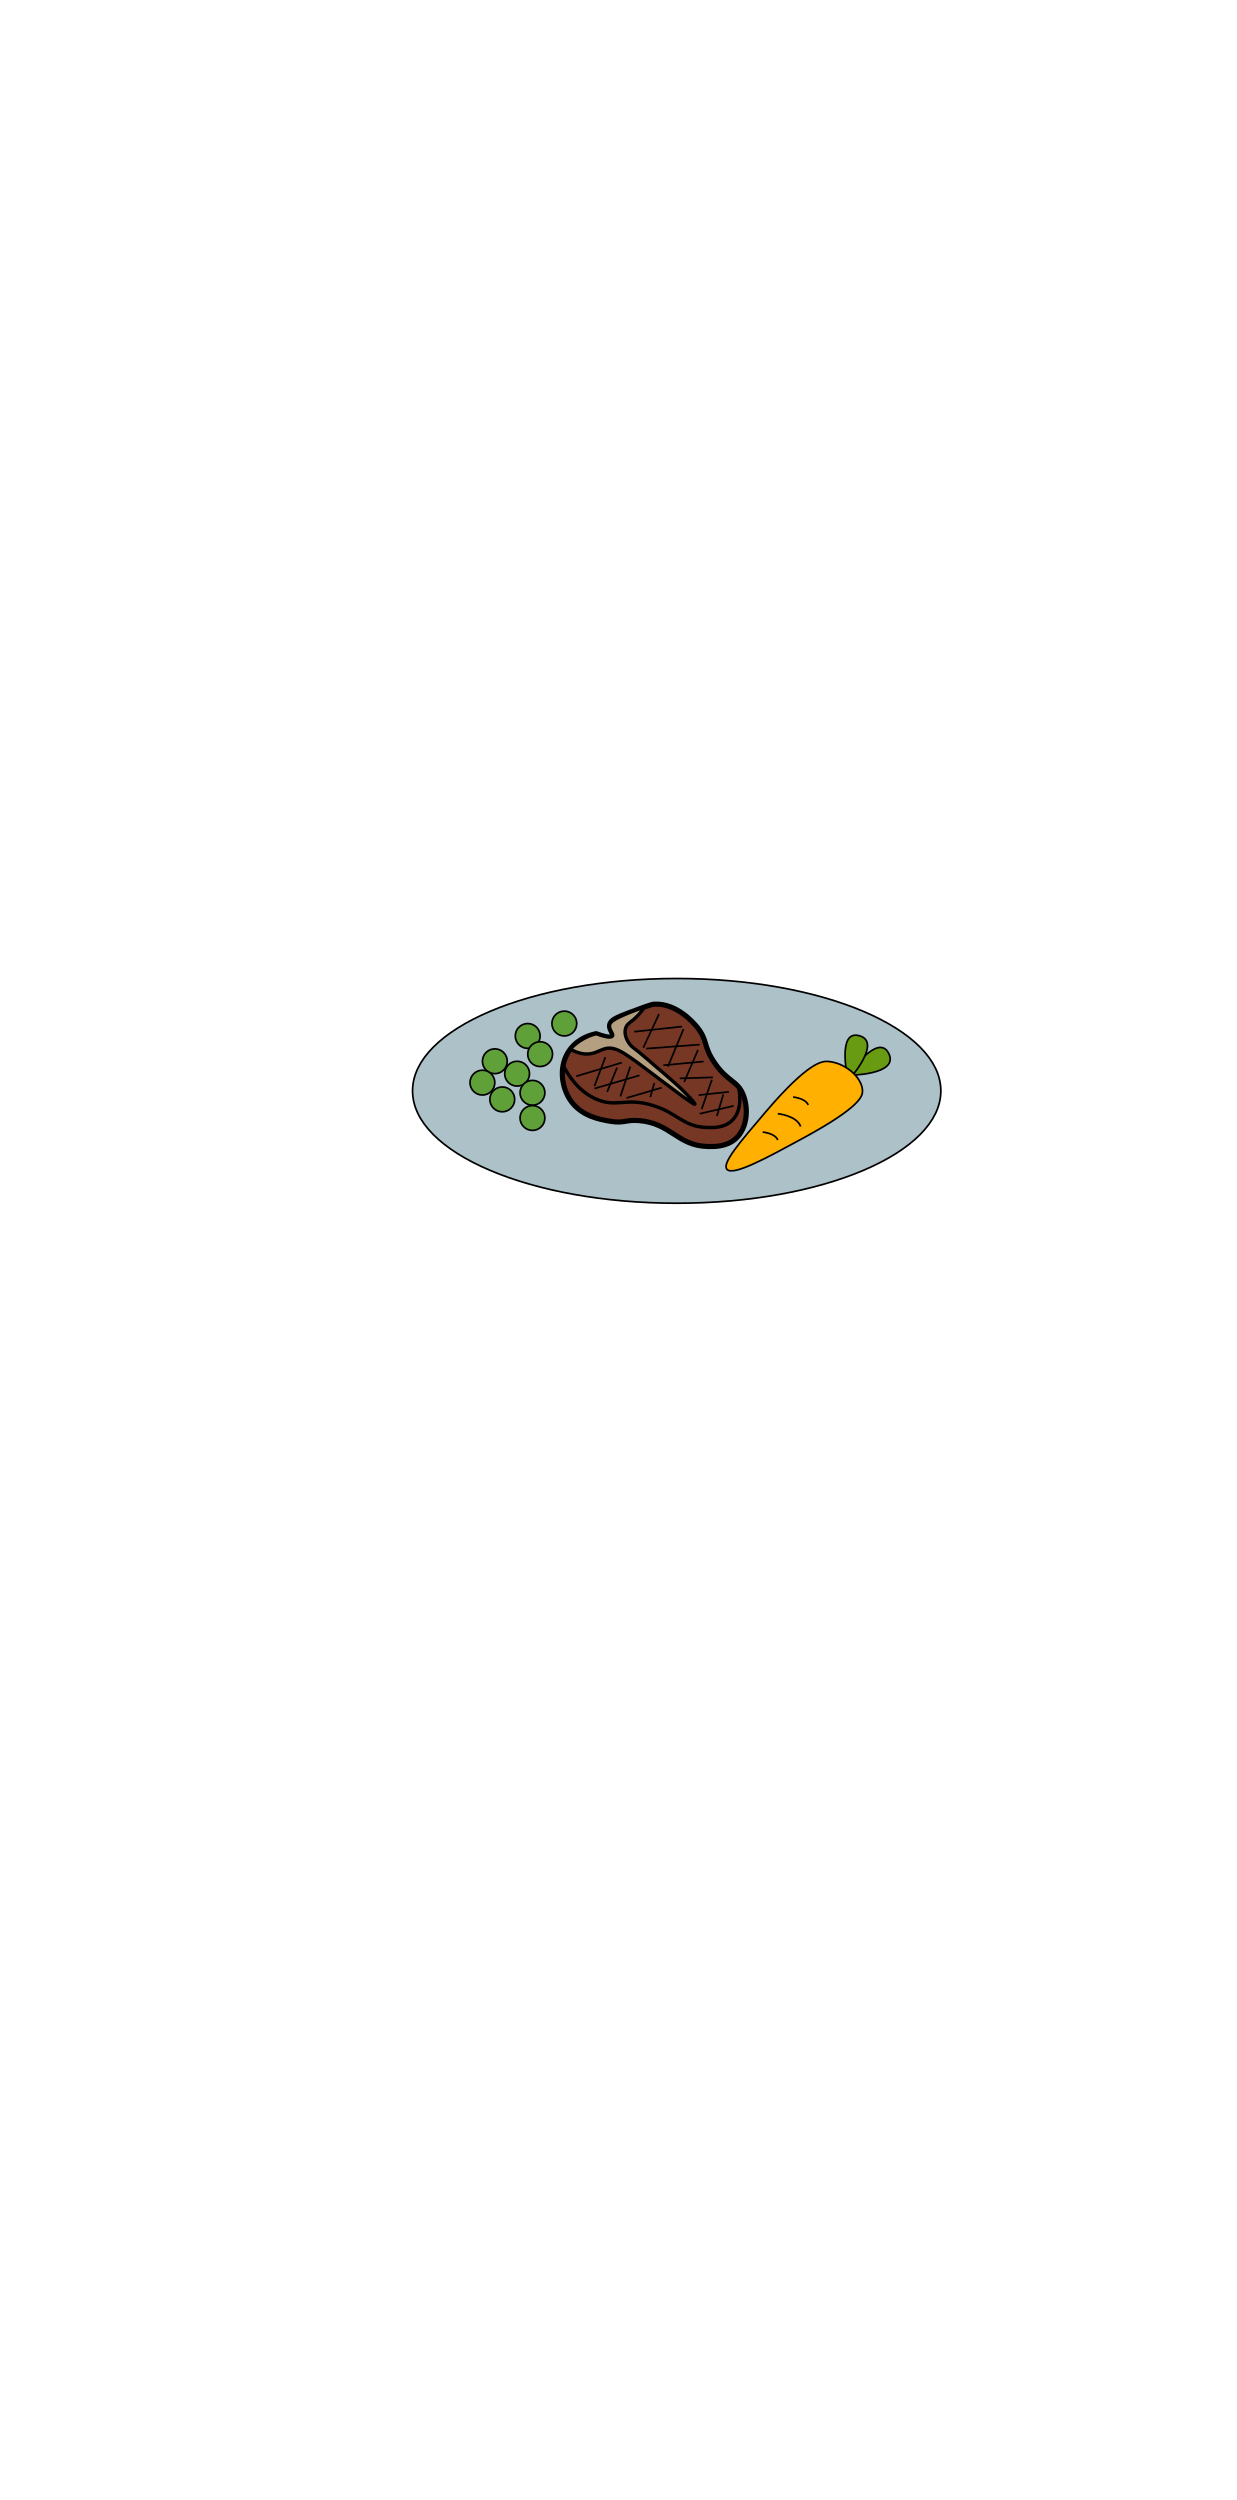
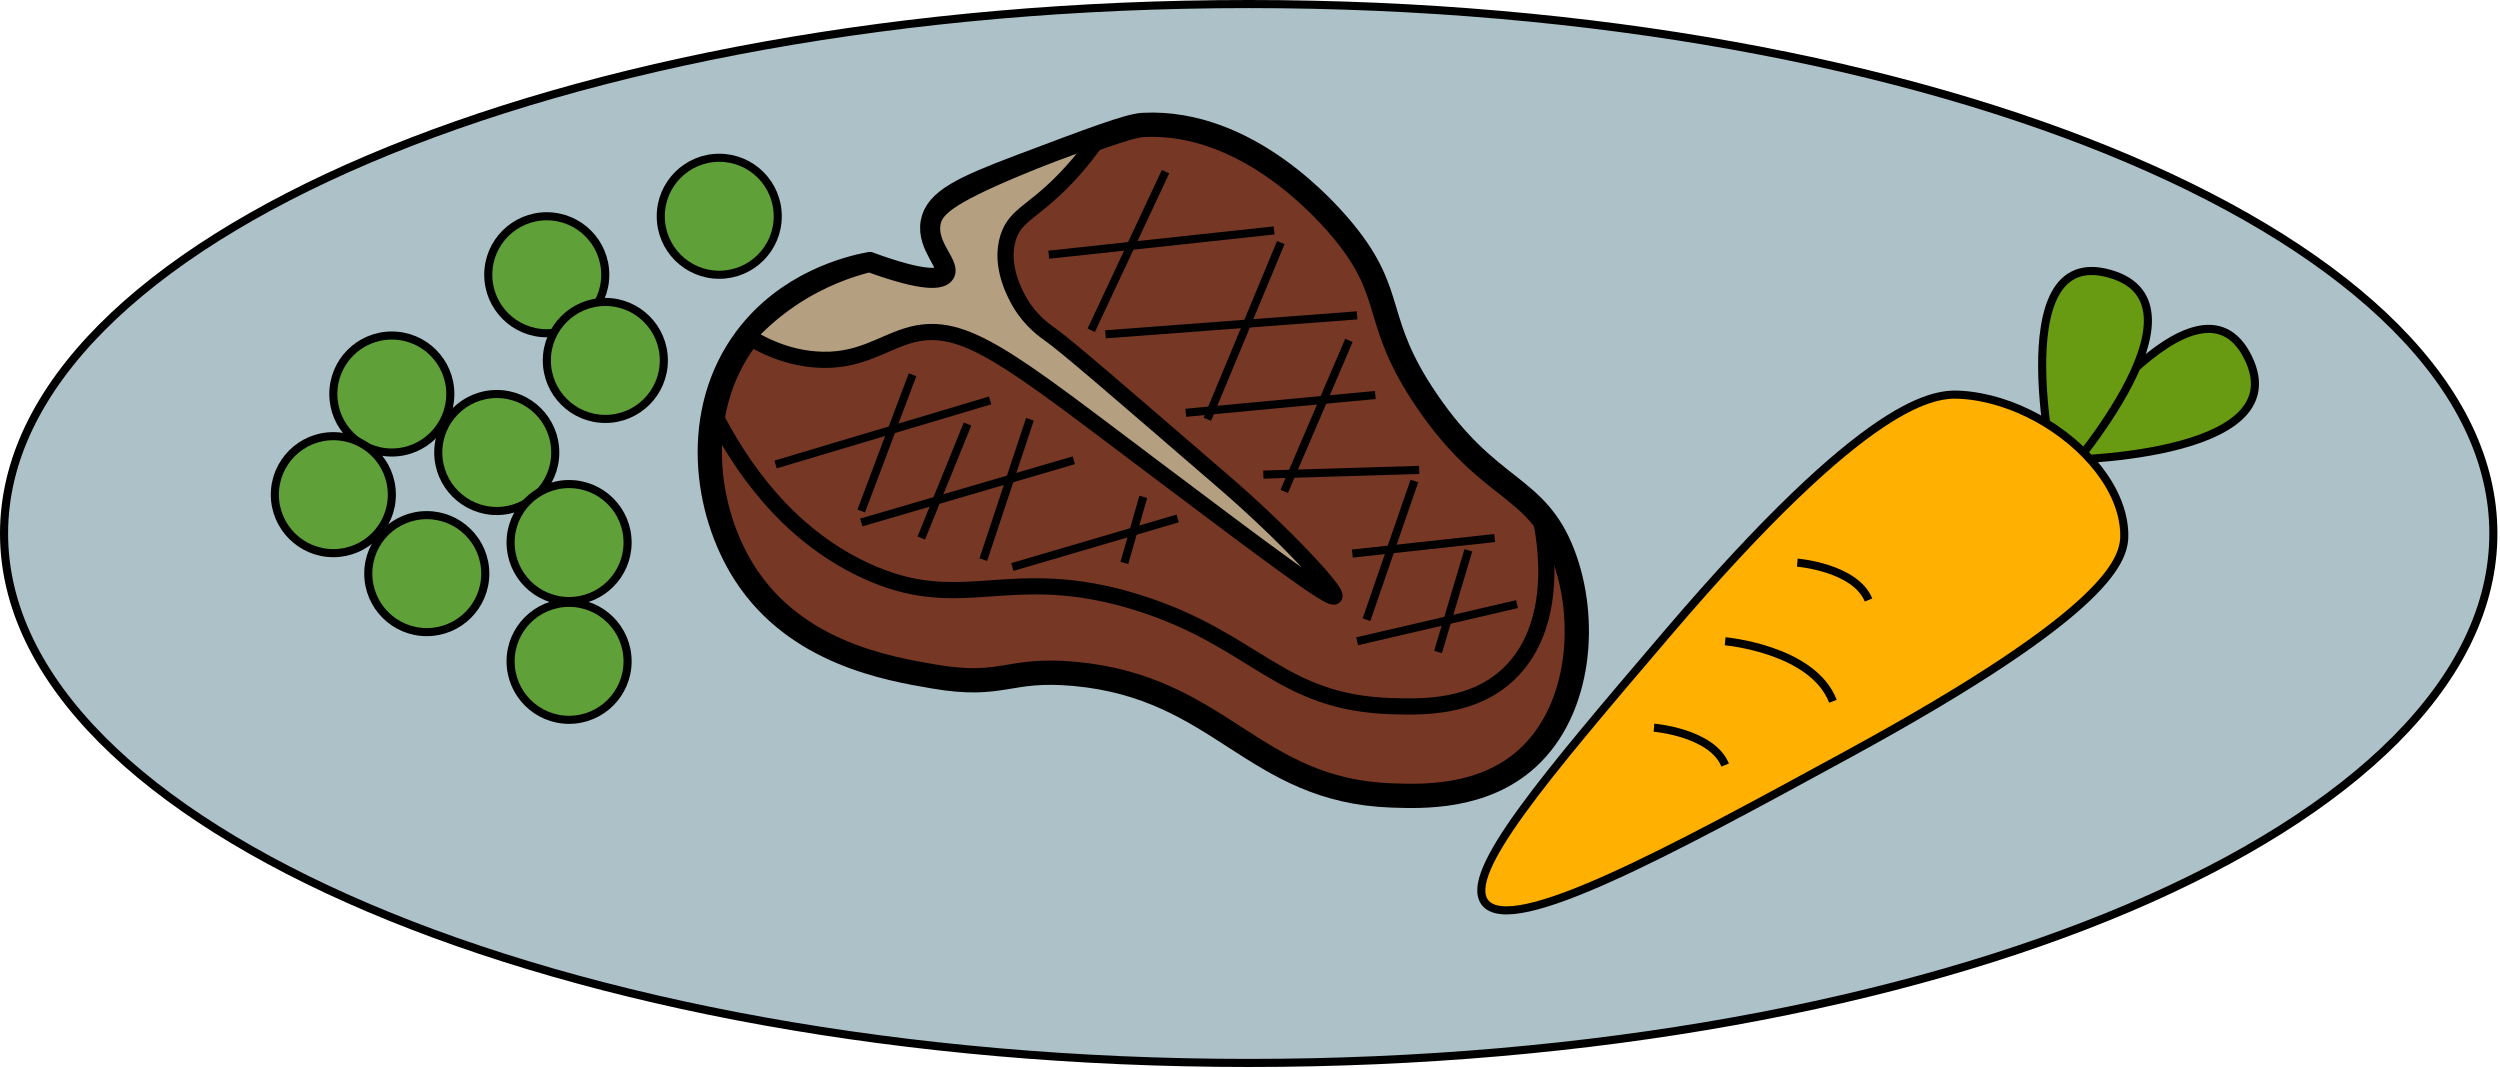
- <svg xmlns="http://www.w3.org/2000/svg" id="Calque_6" data-name="Calque 6" viewBox="0 0 720 1456">
-   <defs>
-     <style>
-       .cls-1, .cls-2, .cls-3, .cls-4, .cls-5, .cls-6, .cls-7, .cls-8 {
-         stroke: #000;
-         stroke-miterlimit: 10;
-       }
- 
-       .cls-1, .cls-6 {
-         fill: none;
-       }
- 
-       .cls-2 {
-         fill: #ffb000;
-       }
- 
-       .cls-3 {
-         fill: #699b12;
-       }
- 
-       .cls-4 {
-         fill: #5fa038;
-       }
- 
-       .cls-5 {
-         fill: #763725;
-         stroke-width: 3px;
-       }
- 
-       .cls-6, .cls-7 {
-         stroke-width: 2px;
-       }
- 
-       .cls-7 {
-         fill: #b59f81;
-       }
- 
-       .cls-8 {
-         fill: #adc1c9;
-       }
-     </style>
-   </defs>
-   <ellipse class="cls-8" cx="394.11" cy="635.32" rx="153.84" ry="65.44" />
-   <path class="cls-3" d="M517.62,613.57c-6.24-12.66-23.8,12.7-23.8,12.7,0,0,30.03-.04,23.8-12.7" />
-   <path class="cls-3" d="M493.98,629.4s20.13-22.29,6.56-26.17-6.56,26.17-6.56,26.17Z" />
-   <g>
-     <path class="cls-5" d="M347.21,602.03c-2.43.47-10.1,2.29-15.25,9.21-6.71,9.01-5.13,21.3-.09,29.09,6.32,9.76,17.59,11.69,23.35,12.67,8.57,1.47,9.03-1.09,17.34-.33,18.16,1.66,22.03,14.44,39.25,15.03,3.75.13,11.3.39,16.78-4.64,6.59-6.05,7.42-17.23,4.36-25.18-3.35-8.73-9.07-7.56-16.83-18.96-6.83-10.03-3.74-12.91-10.21-20.84-1.95-2.39-11.85-13.91-24.84-13.26-1.79.09-6.31,1.8-15.35,5.21-7.01,2.65-10.17,4.19-10.67,6.83-.55,2.92,2.55,5.18,1.67,6.5-.6.9-2.84,1.1-9.5-1.33Z" />
-     <path class="cls-7" d="M404.69,643.11c.46-.53-6.15-7.67-13.56-14.06-13.16-11.36-19.73-17.04-21.54-18.3-.6-.42-2.4-1.65-3.75-3.94-.43-.74-2.64-4.49-1.45-8.12.93-2.81,3.09-3.07,7.11-7.28,1.92-2.01,3.26-3.85,4.05-5.03-3.95,1.33-7.39,2.66-10.27,3.87-8.53,3.57-9.89,5.05-10.23,6.61-.63,2.93,2.55,5.17,1.67,6.5-.57.87-2.73,1.13-9.5-1.33-2.44.61-5.93,1.8-9.56,4.22-2.36,1.58-4.16,3.26-5.48,4.7,1.75,1.09,4.61,2.55,8.26,2.86,5.53.47,8.41-2.13,12.01-3.06,6.51-1.67,12.02,2.97,30.08,16.56,14.02,10.55,21.71,16.32,22.17,15.79Z" />
-     <path class="cls-6" d="M327.95,620.4c3.32,6.52,8.95,14.84,18.49,19.37,12.35,5.88,17.81-.99,34.02,4.11,14.54,4.58,17.41,12.38,31.35,12.78,4.01.12,9.95.2,14.34-3.89,7.17-6.69,4.15-18.9,3.89-19.9" />
-     <line class="cls-1" x1="335.63" y1="626.79" x2="362.14" y2="618.87" />
-     <line class="cls-1" x1="352.55" y1="615.7" x2="346.21" y2="632.55" />
-     <line class="cls-1" x1="346.21" y1="633.96" x2="372.48" y2="626.27" />
-     <line class="cls-1" x1="359.35" y1="621.79" x2="353.63" y2="635.88" />
-     <line class="cls-1" x1="367.06" y1="621.21" x2="361.31" y2="638.55" />
-     <line class="cls-1" x1="381.07" y1="630.79" x2="378.73" y2="638.97" />
-     <line class="cls-1" x1="364.89" y1="639.47" x2="385.32" y2="633.46" />
-     <line class="cls-1" x1="374.65" y1="610.2" x2="383.82" y2="590.61" />
-     <line class="cls-1" x1="369.39" y1="600.86" x2="397.24" y2="597.86" />
-     <line class="cls-1" x1="398.07" y1="599.36" x2="388.99" y2="621.21" />
-     <line class="cls-1" x1="376.4" y1="610.7" x2="407.5" y2="608.37" />
-     <line class="cls-1" x1="406.5" y1="611.45" x2="398.49" y2="630.12" />
-     <line class="cls-1" x1="386.32" y1="620.4" x2="409.75" y2="618.21" />
-     <line class="cls-1" x1="395.91" y1="628.04" x2="415.17" y2="627.46" />
-     <line class="cls-1" x1="414.58" y1="628.84" x2="408.66" y2="645.97" />
-     <line class="cls-1" x1="406.91" y1="637.8" x2="424.51" y2="635.88" />
-     <line class="cls-1" x1="421.25" y1="637.4" x2="417.5" y2="649.97" />
-     <line class="cls-1" x1="407.5" y1="648.64" x2="427.26" y2="644.05" />
-   </g>
-   <circle class="cls-4" cx="288.2" cy="618.08" r="7.23" />
-   <circle class="cls-4" cx="280.96" cy="630.52" r="7.23" />
-   <circle class="cls-4" cx="292.52" cy="640.28" r="7.23" />
-   <circle class="cls-4" cx="307.34" cy="603.34" r="7.23" />
-   <circle class="cls-4" cx="301.16" cy="625.31" r="7.23" />
-   <circle class="cls-4" cx="314.58" cy="613.93" r="7.23" />
-   <circle class="cls-4" cx="310.11" cy="636.44" r="7.23" />
-   <circle class="cls-4" cx="310.11" cy="651.12" r="7.23" />
-   <circle class="cls-4" cx="328.66" cy="596.11" r="7.23" />
-   <path class="cls-2" d="M482.2,618.18c3.19.21,6.45,1.26,9.38,2.87,5.96,3.27,10.6,8.83,10.74,14.27.08,2.98-1.11,9.28-34.14,27.28-21.81,11.89-41.51,22.63-44.87,18.34-2.79-3.57,7.32-15.43,22.51-33.24,25.04-29.37,33.11-29.73,36.37-29.52Z" />
-   <path class="cls-1" d="M444.19,659.32s7.16.6,8.8,4.62" />
-   <path class="cls-1" d="M452.99,648.64s10.84.96,13.32,7.42" />
-   <path class="cls-1" d="M461.91,638.93s7.16.6,8.8,4.62" />
+ <svg xmlns="http://www.w3.org/2000/svg" width="309" height="132" viewBox="0 0 309 132" fill="none">
+   <path d="M154.34 131.38C239.303 131.38 308.18 102.082 308.18 65.94C308.18 29.799 239.303 0.5 154.34 0.5C69.376 0.5 0.5 29.799 0.5 65.94C0.5 102.082 69.376 131.38 154.34 131.38Z" fill="#ADC1C9" stroke="black" stroke-miterlimit="10" />
+   <path d="M277.861 44.19C271.621 31.53 254.061 56.89 254.061 56.89C254.061 56.89 284.091 56.85 277.861 44.19Z" fill="#699B12" stroke="black" stroke-miterlimit="10" />
+   <path d="M254.22 60.01C254.22 60.01 274.35 37.72 260.78 33.84C247.21 29.96 254.22 60.01 254.22 60.01Z" fill="#699B12" stroke="black" stroke-miterlimit="10" />
+   <path d="M107.449 32.65C105.019 33.12 97.349 34.94 92.199 41.86C85.489 50.87 87.069 63.16 92.109 70.95C98.429 80.71 109.699 82.64 115.459 83.62C124.029 85.09 124.489 82.53 132.799 83.29C150.959 84.95 154.829 97.73 172.049 98.32C175.799 98.45 183.349 98.71 188.829 93.68C195.419 87.63 196.249 76.45 193.189 68.5C189.839 59.77 184.119 60.94 176.359 49.54C169.529 39.51 172.619 36.63 166.149 28.7C164.199 26.31 154.299 14.79 141.309 15.44C139.519 15.53 134.999 17.24 125.959 20.65C118.949 23.3 115.789 24.84 115.289 27.48C114.739 30.4 117.839 32.66 116.959 33.98C116.359 34.88 114.119 35.08 107.459 32.65H107.449Z" fill="#763725" stroke="black" stroke-width="3" stroke-miterlimit="10" />
+   <path d="M164.929 73.72C165.389 73.19 158.779 66.05 151.369 59.66C138.209 48.3 131.639 42.62 129.829 41.36C129.229 40.94 127.429 39.71 126.079 37.42C125.649 36.68 123.439 32.93 124.629 29.3C125.559 26.49 127.719 26.23 131.739 22.02C133.659 20.01 134.999 18.17 135.789 16.99C131.839 18.32 128.399 19.65 125.519 20.86C116.989 24.43 115.629 25.91 115.289 27.47C114.659 30.4 117.839 32.64 116.959 33.97C116.389 34.84 114.229 35.1 107.459 32.64C105.019 33.25 101.529 34.44 97.899 36.86C95.539 38.44 93.739 40.12 92.419 41.56C94.169 42.65 97.029 44.11 100.679 44.42C106.209 44.89 109.089 42.29 112.689 41.36C119.199 39.69 124.709 44.33 142.769 57.92C156.789 68.47 164.479 74.24 164.939 73.71L164.929 73.72Z" fill="#B59F81" stroke="black" stroke-width="2" stroke-miterlimit="10" />
+   <path d="M88.189 51.02C91.51 57.54 97.139 65.86 106.679 70.39C119.029 76.27 124.489 69.4 140.699 74.5C155.239 79.08 158.109 86.88 172.049 87.28C176.059 87.4 181.999 87.48 186.389 83.39C193.559 76.7 190.539 64.49 190.279 63.49" stroke="black" stroke-width="2" stroke-miterlimit="10" />
+   <path d="M95.859 57.41L122.379 49.49" stroke="black" stroke-miterlimit="10" />
+   <path d="M112.789 46.32L106.449 63.16" stroke="black" stroke-miterlimit="10" />
+   <path d="M106.449 64.58L132.719 56.89" stroke="black" stroke-miterlimit="10" />
+   <path d="M119.589 52.41L113.869 66.5" stroke="black" stroke-miterlimit="10" />
+   <path d="M127.299 51.82L121.539 69.17" stroke="black" stroke-miterlimit="10" />
+   <path d="M141.31 61.41L138.97 69.58" stroke="black" stroke-miterlimit="10" />
+   <path d="M125.129 70.08L145.559 64.08" stroke="black" stroke-miterlimit="10" />
+   <path d="M134.879 40.82L144.059 21.22" stroke="black" stroke-miterlimit="10" />
+   <path d="M129.629 31.48L157.479 28.48" stroke="black" stroke-miterlimit="10" />
+   <path d="M158.309 29.98L149.229 51.82" stroke="black" stroke-miterlimit="10" />
+   <path d="M136.64 41.32L167.74 38.98" stroke="black" stroke-miterlimit="10" />
+   <path d="M166.729 42.07L158.729 60.74" stroke="black" stroke-miterlimit="10" />
+   <path d="M146.56 51.02L169.99 48.82" stroke="black" stroke-miterlimit="10" />
+   <path d="M156.149 58.66L175.409 58.08" stroke="black" stroke-miterlimit="10" />
+   <path d="M174.819 59.45L168.899 76.59" stroke="black" stroke-miterlimit="10" />
+   <path d="M167.149 68.42L184.739 66.5" stroke="black" stroke-miterlimit="10" />
+   <path d="M181.489 68.02L177.739 80.59" stroke="black" stroke-miterlimit="10" />
+   <path d="M167.739 79.26L187.499 74.67" stroke="black" stroke-miterlimit="10" />
+   <path d="M48.43 55.93C52.423 55.93 55.66 52.693 55.66 48.7C55.66 44.707 52.423 41.47 48.43 41.47C44.437 41.47 41.2 44.707 41.2 48.7C41.2 52.693 44.437 55.93 48.43 55.93Z" fill="#5FA038" stroke="black" stroke-miterlimit="10" />
+   <path d="M41.201 68.37C45.194 68.37 48.431 65.133 48.431 61.14C48.431 57.147 45.194 53.91 41.201 53.91C37.208 53.91 33.971 57.147 33.971 61.14C33.971 65.133 37.208 68.37 41.201 68.37Z" fill="#5FA038" stroke="black" stroke-miterlimit="10" />
+   <path d="M52.749 78.13C56.743 78.13 59.98 74.893 59.98 70.9C59.98 66.907 56.743 63.67 52.749 63.67C48.757 63.67 45.52 66.907 45.52 70.9C45.52 74.893 48.757 78.13 52.749 78.13Z" fill="#5FA038" stroke="black" stroke-miterlimit="10" />
+   <path d="M67.58 41.19C71.573 41.19 74.81 37.953 74.81 33.96C74.81 29.967 71.573 26.73 67.58 26.73C63.587 26.73 60.35 29.967 60.35 33.96C60.35 37.953 63.587 41.19 67.58 41.19Z" fill="#5FA038" stroke="black" stroke-miterlimit="10" />
+   <path d="M61.4 63.16C65.393 63.16 68.63 59.923 68.63 55.93C68.63 51.937 65.393 48.7 61.4 48.7C57.407 48.7 54.17 51.937 54.17 55.93C54.17 59.923 57.407 63.16 61.4 63.16Z" fill="#5FA038" stroke="black" stroke-miterlimit="10" />
+   <path d="M74.82 51.78C78.813 51.78 82.05 48.543 82.05 44.55C82.05 40.557 78.813 37.32 74.82 37.32C70.827 37.32 67.59 40.557 67.59 44.55C67.59 48.543 70.827 51.78 74.82 51.78Z" fill="#5FA038" stroke="black" stroke-miterlimit="10" />
+   <path d="M70.339 74.29C74.332 74.29 77.569 71.053 77.569 67.06C77.569 63.067 74.332 59.83 70.339 59.83C66.346 59.83 63.109 63.067 63.109 67.06C63.109 71.053 66.346 74.29 70.339 74.29Z" fill="#5FA038" stroke="black" stroke-miterlimit="10" />
+   <path d="M70.339 88.97C74.332 88.97 77.569 85.733 77.569 81.74C77.569 77.747 74.332 74.51 70.339 74.51C66.346 74.51 63.109 77.747 63.109 81.74C63.109 85.733 66.346 88.97 70.339 88.97Z" fill="#5FA038" stroke="black" stroke-miterlimit="10" />
+   <path d="M88.9 33.96C92.893 33.96 96.13 30.723 96.13 26.73C96.13 22.737 92.893 19.5 88.9 19.5C84.907 19.5 81.67 22.737 81.67 26.73C81.67 30.723 84.907 33.96 88.9 33.96Z" fill="#5FA038" stroke="black" stroke-miterlimit="10" />
+   <path d="M242.44 48.8C245.63 49.01 248.89 50.06 251.82 51.67C257.78 54.94 262.42 60.5 262.56 65.94C262.64 68.92 261.45 75.22 228.42 93.22C206.61 105.11 186.91 115.85 183.55 111.56C180.76 107.99 190.87 96.13 206.06 78.32C231.1 48.95 239.17 48.59 242.43 48.8H242.44Z" fill="#FFB000" stroke="black" stroke-miterlimit="10" />
+   <path d="M204.43 89.94C204.43 89.94 211.59 90.54 213.23 94.56" stroke="black" stroke-miterlimit="10" />
+   <path d="M213.23 79.26C213.23 79.26 224.07 80.22 226.55 86.68" stroke="black" stroke-miterlimit="10" />
+   <path d="M222.15 69.54C222.15 69.54 229.31 70.14 230.95 74.16" stroke="black" stroke-miterlimit="10" />
</svg>
